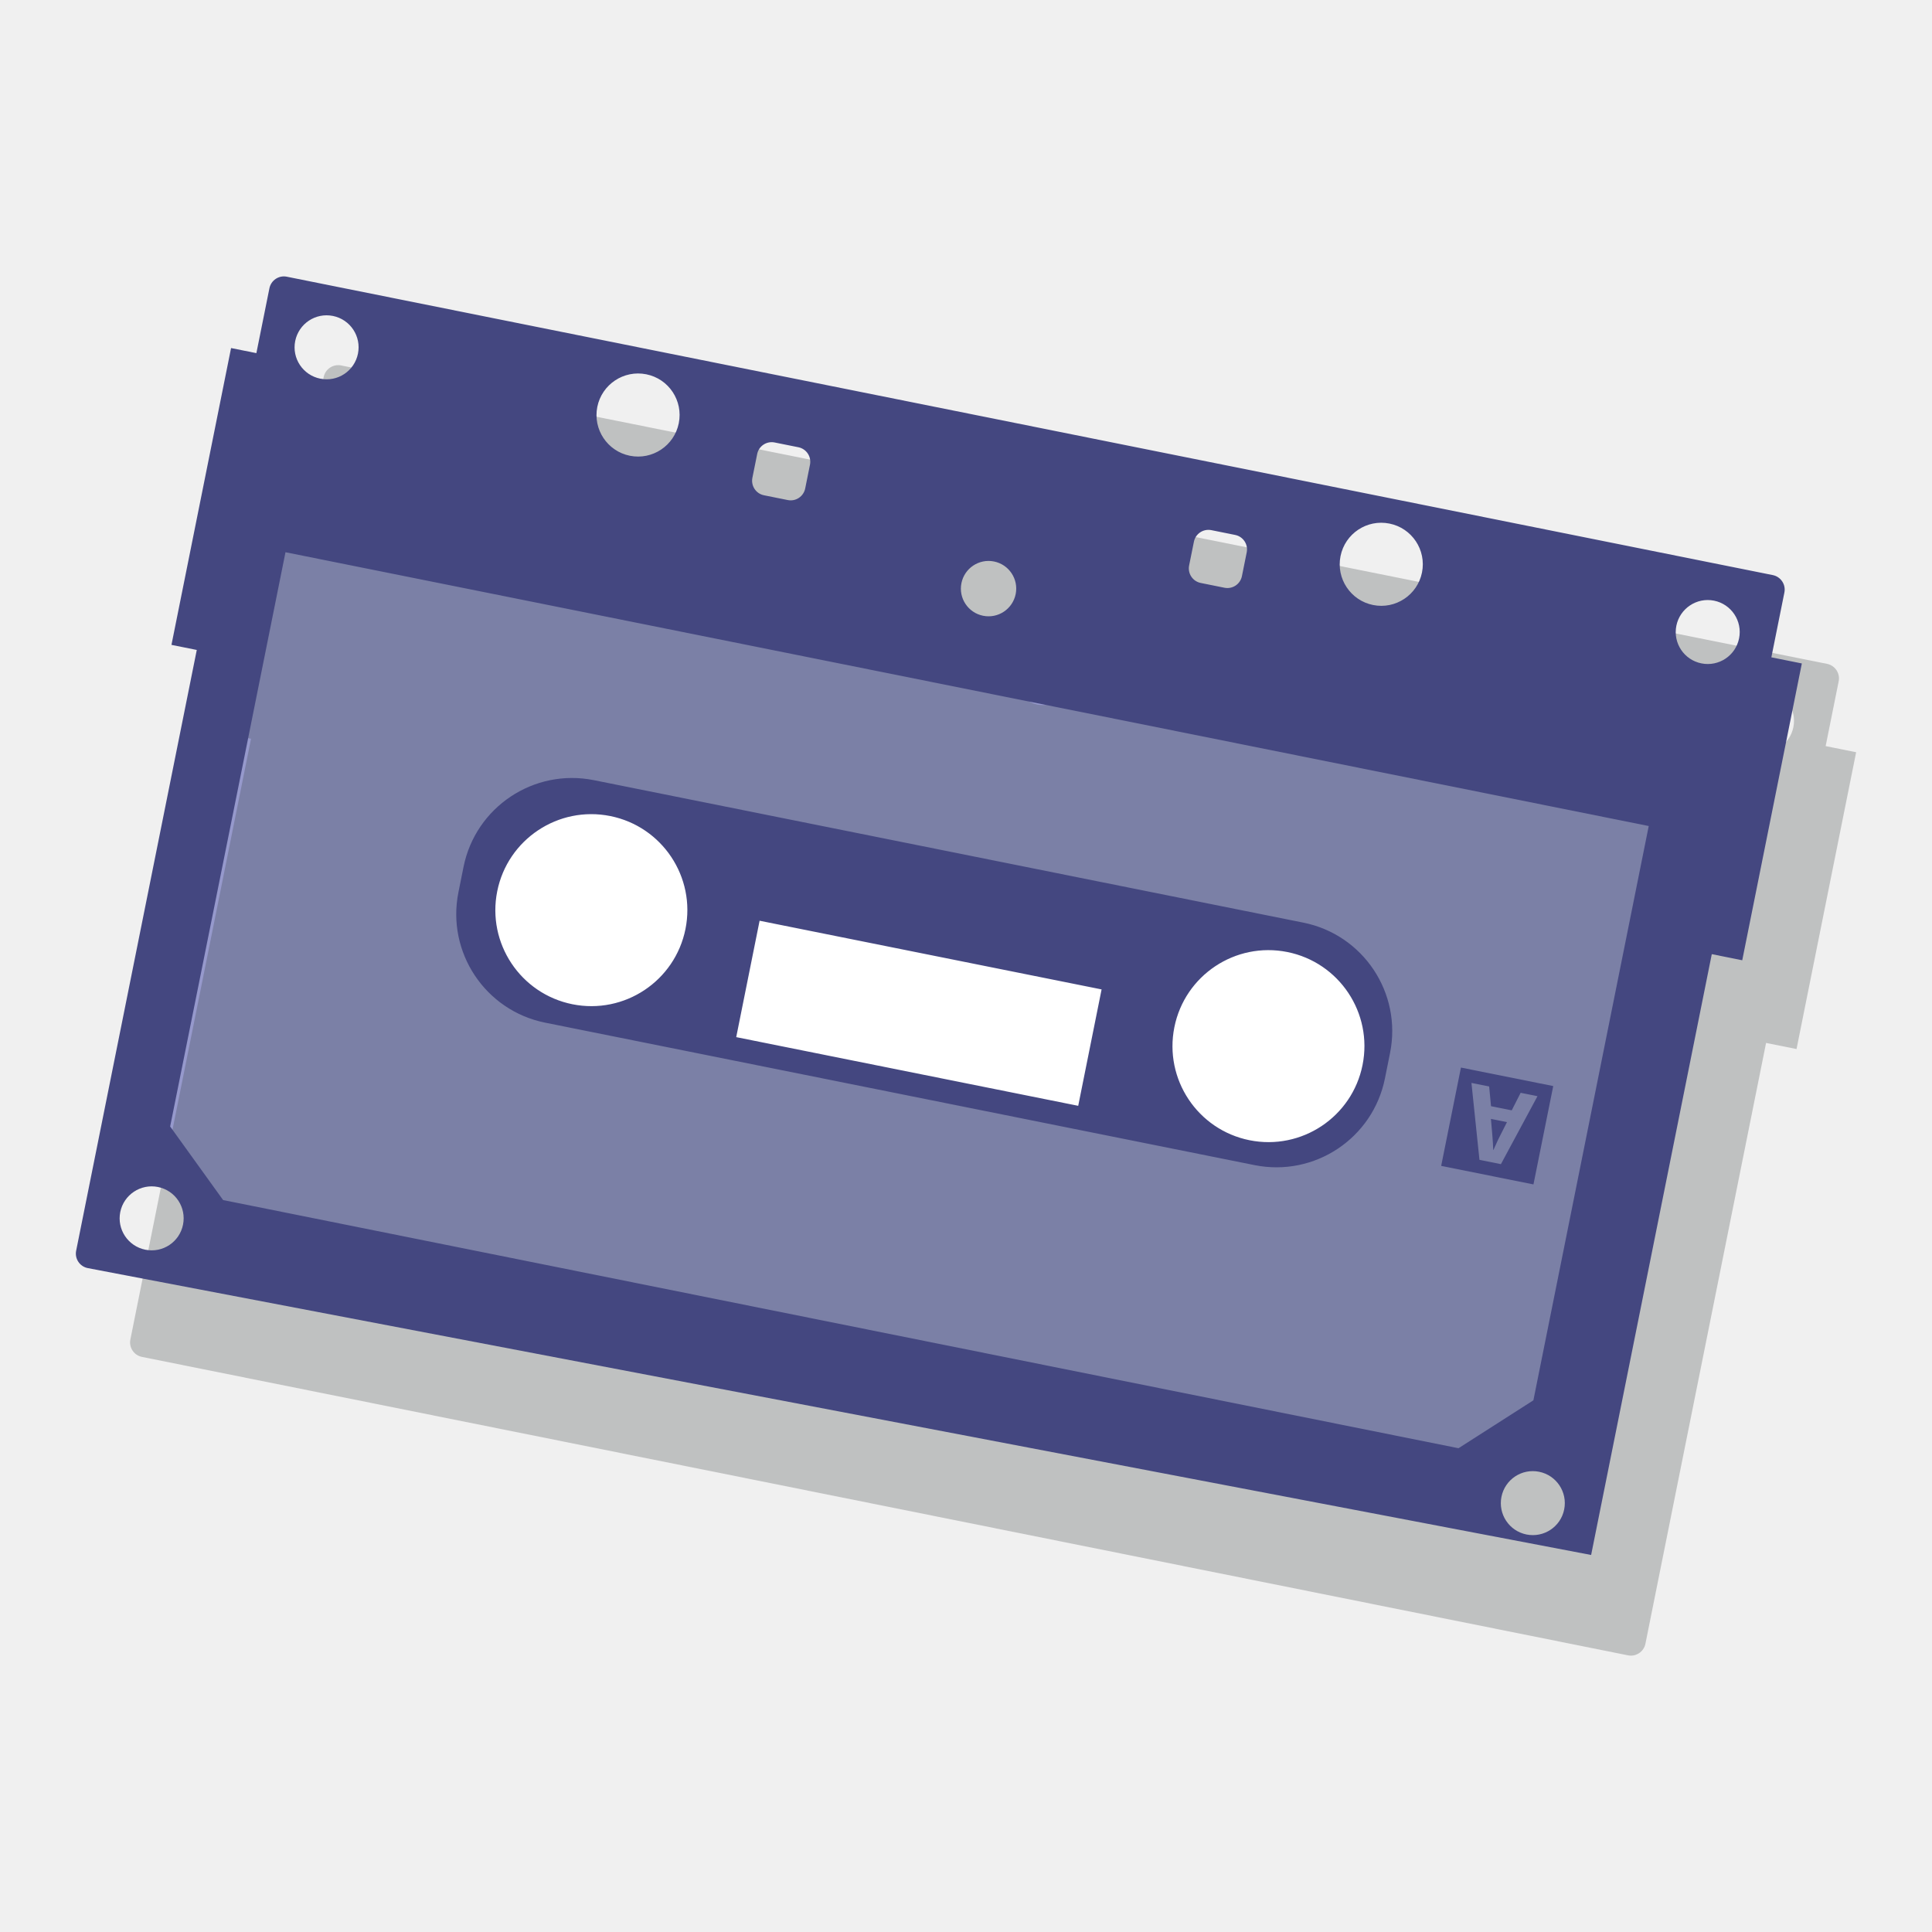
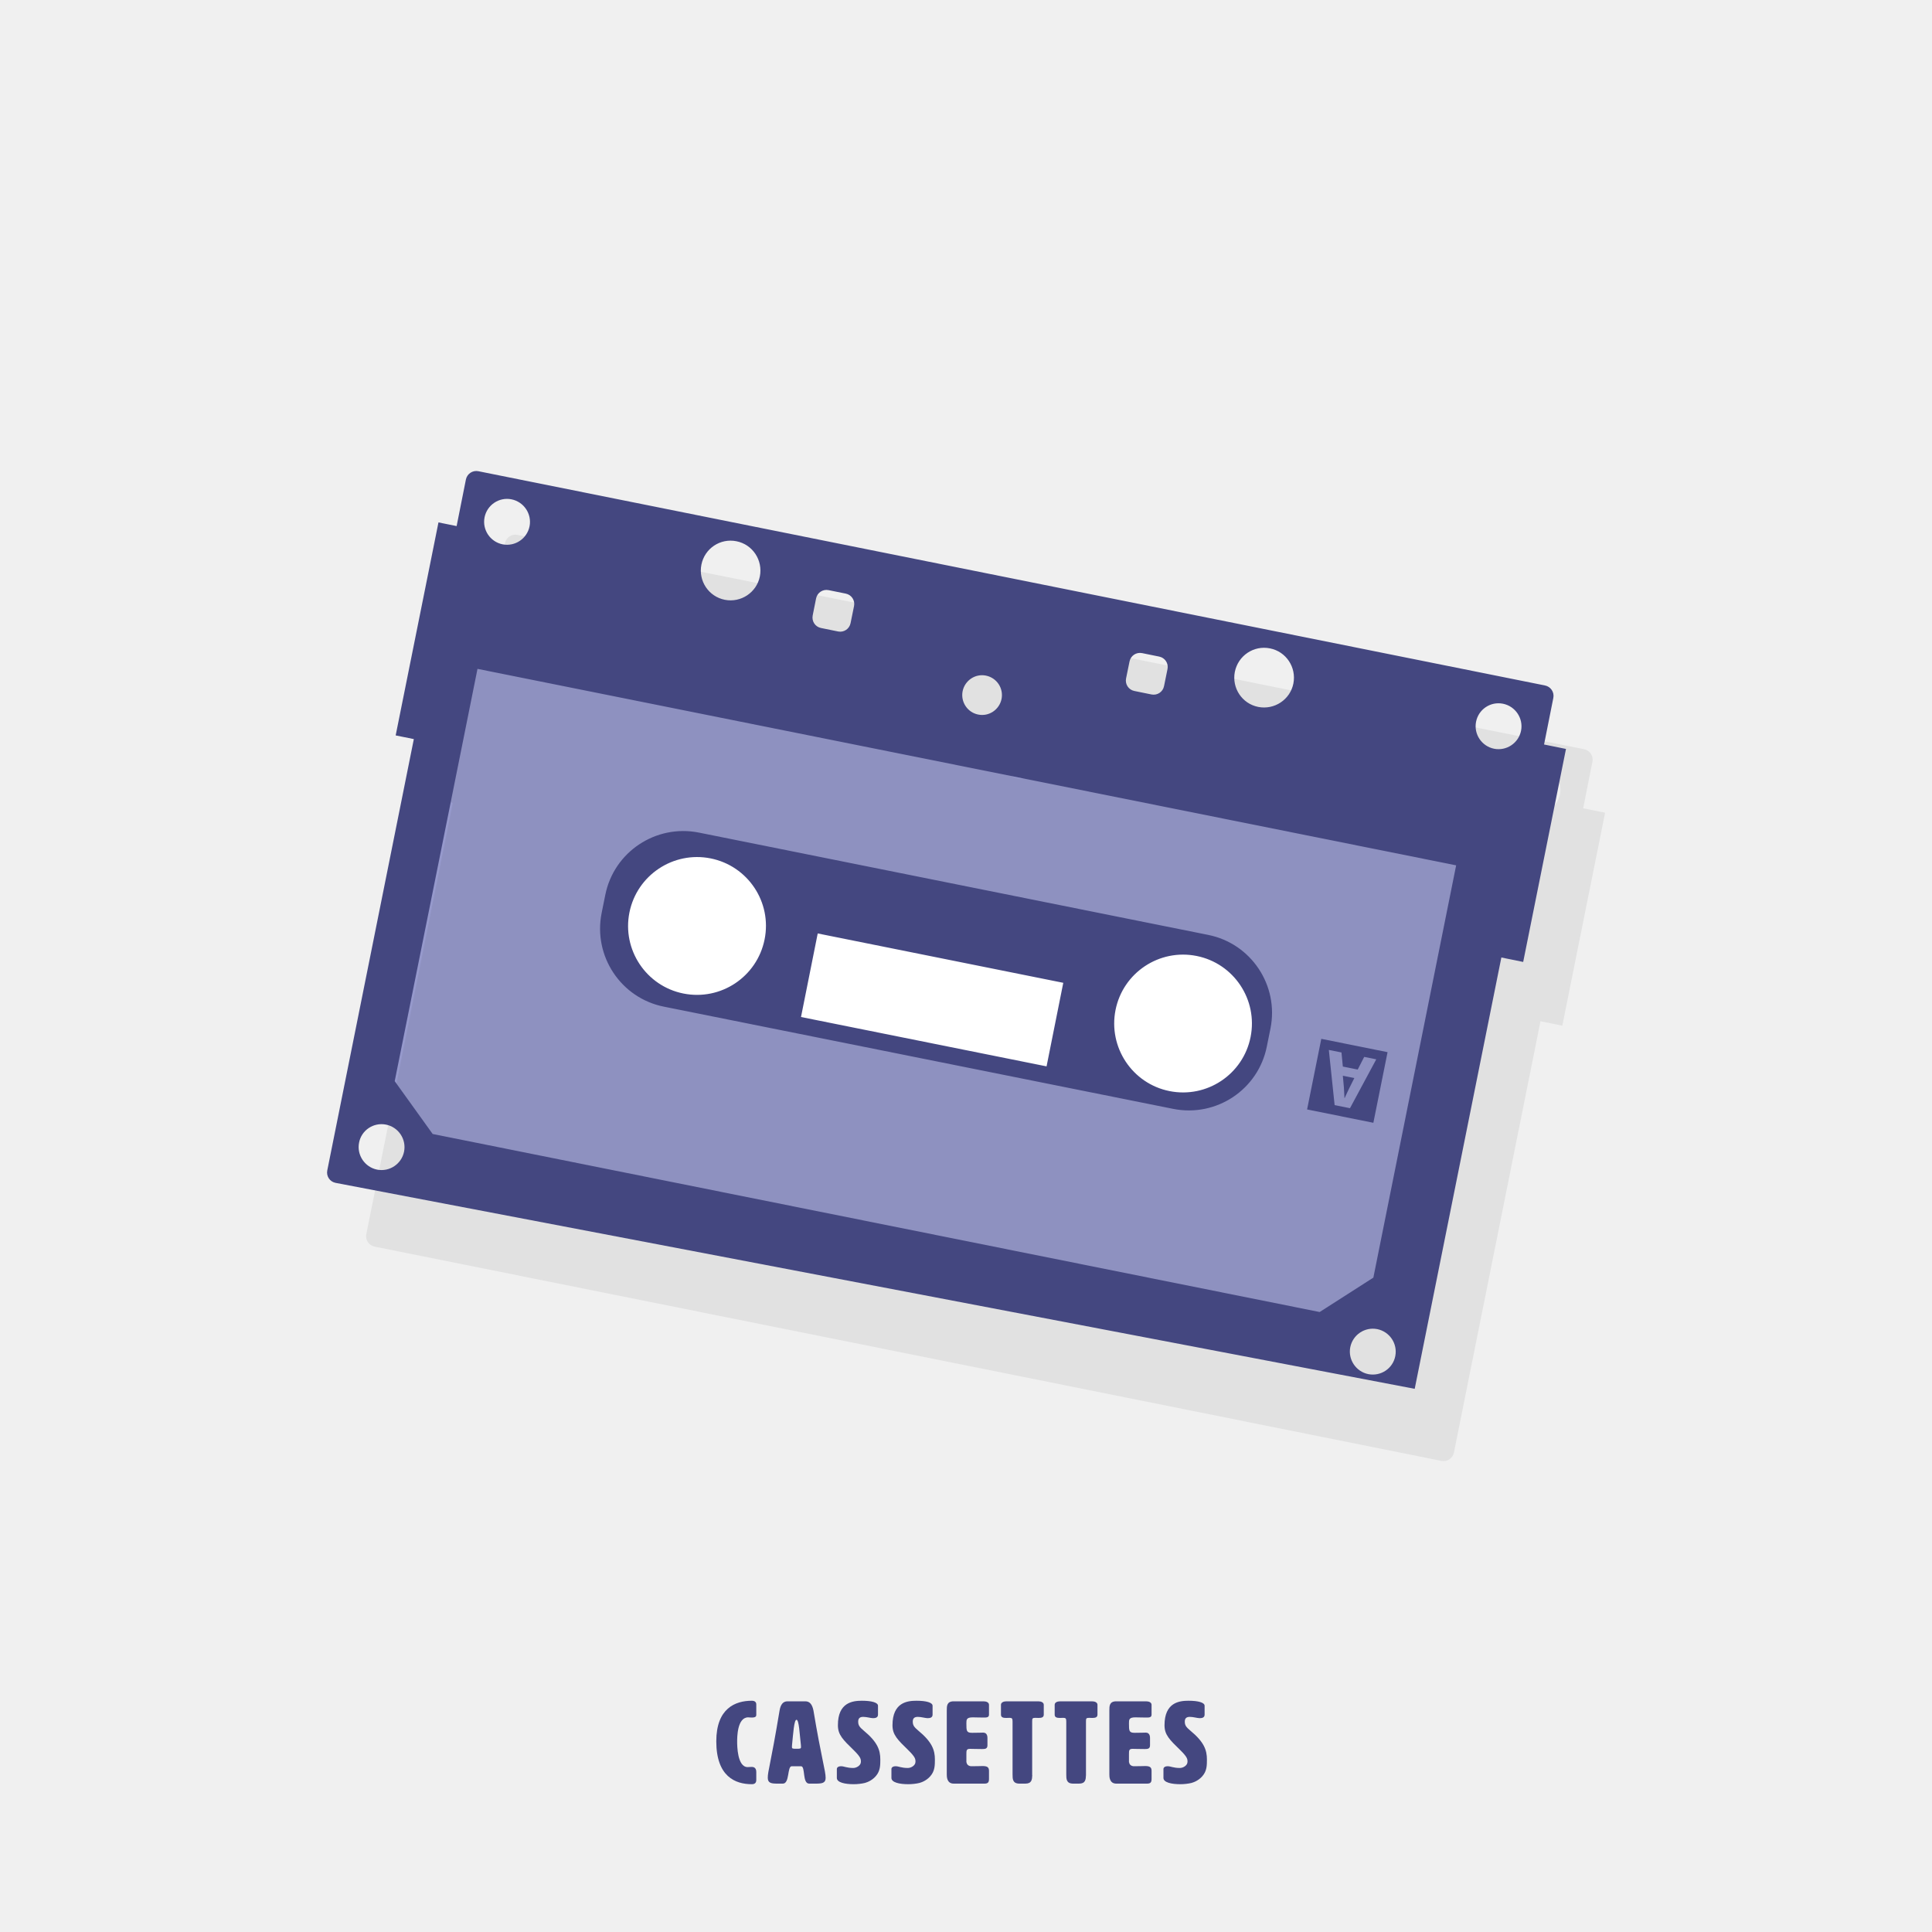
- <svg xmlns="http://www.w3.org/2000/svg" version="1.1" id="Layer_1" x="0px" y="0px" viewBox="0 0 600 600" style="enable-background:new 0 0 600 600;" xml:space="preserve">
+ <svg xmlns="http://www.w3.org/2000/svg" version="1.1" id="Layer_1" x="0px" y="0px" viewBox="0 0 200 200" style="enable-background:new 0 0 200 200;" xml:space="preserve">
  <style type="text/css">
	.st0{fill:#9699CC;}
- 	.st1{opacity:0.25;fill:#2D3235;enable-background:new    ;}
+ 	.st1{opacity:0.08;fill:#2D3235;enable-background:new    ;}
	.st2{fill:#FFFFFF;}
	.st3{fill:#444780;}
+ 	.st4{enable-background:new    ;}
</style>
  <g>
-     <path class="st0" d="M457.09,456.54L68.77,377.08c0,0-29.61-12.31-27.75-21.59L76.8,177.35c1.86-9.28,10.9-15.3,20.18-13.43   l402.63,80.86c9.28,1.86,22.85,12.75,20.99,22.04l-43.32,176.29C475.41,452.39,466.37,458.4,457.09,456.54z" />
+     <path class="st0" d="M137.59,137.46l-92.92-19.01c0,0-7.09-2.94-6.64-5.17l8.56-42.63c0.45-2.22,2.61-3.66,4.83-3.22l96.34,19.35   c2.22,0.45,5.47,3.05,5.02,5.27l-10.36,42.19C141.97,136.47,139.81,137.9,137.59,137.46z" />
    <g>
-       <path class="st1" d="M100.52,117.1l-4.05,20.14l-7.86-1.58l-18.51,92.18l7.86,1.58L40.49,416c-0.5,2.48,1.11,4.9,3.6,5.4    l461.5,92.68c2.48,0.5,4.91-1.11,5.41-3.6l37.47-186.59l9.46,1.9l18.51-92.18l-9.47-1.9l4.05-20.14c0.5-2.47-1.12-4.9-3.6-5.4    l-461.5-92.68C103.44,113,101.02,114.62,100.52,117.1z M549.17,214.12c5.38,1.08,8.86,6.32,7.78,11.7    c-1.08,5.39-6.31,8.86-11.7,7.78c-5.39-1.08-8.87-6.31-7.78-11.7C538.56,216.52,543.78,213.03,549.17,214.12z M448.35,190.16    c6.98,1.4,11.51,8.2,10.1,15.2c-1.4,6.97-8.21,11.5-15.19,10.09c-6.98-1.4-11.51-8.21-10.11-15.18    C434.57,193.28,441.36,188.76,448.35,190.16z M387.62,195.81c0.5-2.48,2.91-4.08,5.41-3.59l7.39,1.49c2.49,0.5,4.1,2.91,3.6,5.4    l-1.49,7.4c-0.5,2.48-2.92,4.1-5.41,3.6l-7.39-1.49c-2.49-0.5-4.09-2.92-3.6-5.42L387.62,195.81z M325.54,201.94    c4.67,0.94,7.67,5.47,6.74,10.12c-0.94,4.66-5.47,7.68-10.12,6.74c-4.65-0.93-7.67-5.46-6.73-10.12    C316.35,204.03,320.89,201.01,325.54,201.94z M252,168.57c0.5-2.48,2.91-4.08,5.4-3.59l7.41,1.49c2.47,0.5,4.08,2.91,3.59,5.4    l-1.49,7.4c-0.5,2.48-2.92,4.1-5.4,3.6l-7.41-1.49c-2.48-0.5-4.08-2.92-3.59-5.41L252,168.57z M217.56,143.82    c6.99,1.4,11.5,8.2,10.09,15.2c-1.4,6.97-8.19,11.5-15.18,10.1c-6.99-1.4-11.52-8.21-10.12-15.19    C203.77,146.93,210.56,142.41,217.56,143.82z M120.24,125.69c5.39,1.08,8.86,6.32,7.78,11.7c-1.08,5.39-6.31,8.87-11.7,7.78    c-5.38-1.08-8.88-6.31-7.79-11.7C109.61,128.09,114.86,124.6,120.24,125.69z" />
-       <path class="st2" d="M399.74,287.18l-212.97-42.77c-18-3.61-35.52,8.04-39.14,26.05l-1.53,7.61c-3.61,18,8.04,35.52,26.04,39.14    l212.97,42.77c18.01,3.61,35.53-8.04,39.15-26.05l1.53-7.61C429.39,308.31,417.74,290.79,399.74,287.18z" />
-       <path class="st3" d="M404.75,286.53l-220.31-44.24c-18.62-3.74-36.75,8.32-40.49,26.95l-1.58,7.87    c-3.74,18.62,8.32,36.75,26.94,40.49l220.31,44.24c18.63,3.74,36.76-8.32,40.49-26.95l1.58-7.87    C435.44,308.38,423.38,290.26,404.75,286.53z M177.78,311.88c-16.14-3.24-26.6-18.96-23.36-35.1    c3.24-16.13,18.95-26.59,35.1-23.35c16.13,3.24,26.6,18.94,23.36,35.09C209.63,304.67,193.91,315.12,177.78,311.88z     M334.85,343.42l-106.21-21.33l7.26-36.15l106.21,21.33L334.85,343.42z M388.06,354.11c-16.14-3.24-26.59-18.96-23.35-35.1    c3.24-16.13,18.94-26.59,35.09-23.35c16.13,3.24,26.59,18.94,23.35,35.09C419.91,346.9,404.2,357.35,388.06,354.11z" />
-       <path class="st3" d="M463.74,357.11l0.07,0.01c0.59-1.27,1.27-2.9,1.91-4.12l2.28-4.51l-4.98-1l0.44,5.05    C463.61,353.96,463.66,355.7,463.74,357.11z" />
-       <path class="st3" d="M447.57,362.08l28.66,5.75l6.14-30.54l-28.66-5.75L447.57,362.08L447.57,362.08z M462.47,337.41l0.58,6.13    l6.43,1.29l2.77-5.45l5.23,1.05l-11.36,21.11l-6.66-1.34l-2.49-23.89L462.47,337.41L462.47,337.41z" />
-       <path class="st3" d="M494.14,482.91l37.47-186.59l9.46,1.9l18.51-92.18l-9.47-1.9l4.05-20.14c0.5-2.47-1.12-4.9-3.6-5.4    L89.06,85.93c-2.47-0.5-4.89,1.12-5.39,3.6l-4.05,20.14l-7.86-1.58l-18.51,92.18l7.86,1.58L23.65,388.42    c-0.5,2.48,1.11,4.9,3.6,5.4 M69.29,372.69l-16.45-22.85l35.82-178.34l423.37,85.03l-35.82,178.35l-23.26,14.88L69.29,372.69    L69.29,372.69z M474.07,476.55c-5.39-1.08-8.86-6.32-7.78-11.7c1.08-5.38,6.3-8.87,11.7-7.78c5.38,1.08,8.86,6.31,7.78,11.7    C484.7,474.15,479.46,477.63,474.07,476.55z M532.31,186.54c5.38,1.08,8.86,6.32,7.78,11.7c-1.08,5.39-6.31,8.86-11.7,7.78    c-5.39-1.08-8.87-6.31-7.78-11.7C521.7,188.95,526.94,185.46,532.31,186.54z M431.51,162.6c6.98,1.4,11.51,8.2,10.1,15.2    c-1.4,6.97-8.21,11.5-15.19,10.09c-6.98-1.4-11.51-8.21-10.11-15.18C417.72,165.71,424.51,161.19,431.51,162.6z M370.78,168.23    c0.5-2.48,2.91-4.08,5.41-3.59l7.39,1.49c2.49,0.5,4.1,2.91,3.6,5.4l-1.49,7.4c-0.5,2.48-2.92,4.1-5.41,3.6l-7.39-1.49    c-2.49-0.5-4.09-2.92-3.6-5.42L370.78,168.23z M308.69,174.37c4.67,0.94,7.67,5.47,6.74,10.12c-0.94,4.66-5.47,7.68-10.12,6.74    c-4.65-0.93-7.67-5.46-6.73-10.12C299.51,176.46,304.04,173.44,308.69,174.37z M235.15,141c0.5-2.48,2.91-4.08,5.4-3.59l7.41,1.49    c2.47,0.5,4.08,2.91,3.59,5.4l-1.49,7.4c-0.5,2.48-2.92,4.1-5.4,3.6l-7.41-1.49c-2.48-0.5-4.08-2.92-3.59-5.41L235.15,141z     M200.71,116.24c6.99,1.4,11.5,8.2,10.09,15.2c-1.4,6.97-8.19,11.5-15.18,10.1c-6.99-1.4-11.52-8.21-10.12-15.19    C186.92,119.36,193.72,114.84,200.71,116.24z M103.39,98.12c5.39,1.08,8.86,6.32,7.78,11.7c-1.08,5.39-6.31,8.87-11.7,7.78    c-5.38-1.08-8.88-6.31-7.79-11.7C92.77,100.52,98.01,97.03,103.39,98.12z M49.06,368.63c5.39,1.08,8.86,6.31,7.78,11.7    c-1.08,5.38-6.31,8.87-11.7,7.78c-5.38-1.08-8.87-6.32-7.79-11.7C38.44,371.03,43.68,367.55,49.06,368.63z" />
+       <path class="st1" d="M52.27,56.24l-0.96,4.82l-1.88-0.38l-4.43,22.05l1.88,0.38l-8.96,44.65c-0.12,0.6,0.26,1.17,0.86,1.29    l110.43,22.18c0.6,0.12,1.17-0.26,1.3-0.86l8.96-44.65l2.26,0.46l4.43-22.05l-2.27-0.46l0.96-4.82c0.12-0.6-0.27-1.17-0.86-1.29    L53.55,55.37C52.97,55.25,52.39,55.64,52.27,56.24z M159.62,79.45c1.29,0.26,2.12,1.52,1.87,2.79c-0.26,1.29-1.51,2.12-2.79,1.87    c-1.29-0.26-2.12-1.51-1.87-2.79C157.08,80.02,158.33,79.19,159.62,79.45z M135.5,73.72c1.67,0.33,2.75,1.96,2.42,3.64    c-0.33,1.66-1.96,2.75-3.64,2.42c-1.67-0.33-2.75-1.96-2.42-3.63C132.2,74.46,133.83,73.38,135.5,73.72z M120.96,75.06    c0.12-0.6,0.7-0.98,1.3-0.86l1.77,0.36c0.6,0.12,0.98,0.7,0.86,1.29l-0.36,1.78c-0.12,0.6-0.7,0.98-1.3,0.86l-1.77-0.36    c-0.6-0.12-0.98-0.7-0.86-1.3L120.96,75.06z M106.11,76.54c1.12,0.23,1.83,1.31,1.61,2.42c-0.23,1.11-1.31,1.84-2.42,1.61    c-1.11-0.22-1.83-1.31-1.61-2.42C103.91,77.04,104.99,76.31,106.11,76.54z M88.51,68.55c0.12-0.6,0.7-0.98,1.29-0.86l1.77,0.36    c0.6,0.12,0.98,0.7,0.86,1.29l-0.36,1.77c-0.12,0.6-0.7,0.98-1.29,0.86l-1.77-0.36c-0.6-0.12-0.98-0.7-0.86-1.3L88.51,68.55z     M80.27,62.62c1.67,0.33,2.75,1.96,2.42,3.64c-0.33,1.66-1.96,2.75-3.63,2.42c-1.67-0.33-2.76-1.96-2.42-3.64    C76.97,63.38,78.59,62.29,80.27,62.62z M56.98,58.29c1.29,0.26,2.12,1.52,1.87,2.79c-0.26,1.29-1.51,2.12-2.79,1.87    c-1.29-0.26-2.12-1.51-1.87-2.79C54.44,58.86,55.7,58.03,56.98,58.29z" />
+       <path class="st2" d="M123.86,96.93L72.9,86.7c-4.31-0.87-8.5,1.93-9.37,6.23l-0.37,1.82c-0.87,4.31,1.93,8.5,6.23,9.37    l50.97,10.23c4.31,0.87,8.5-1.93,9.37-6.23l0.37-1.82C130.96,101.99,128.18,97.8,123.86,96.93z" />
+       <path class="st3" d="M125.07,96.78L72.35,86.19c-4.45-0.89-8.8,1.99-9.69,6.45l-0.38,1.88c-0.89,4.45,1.99,8.8,6.45,9.69    l52.72,10.58c4.46,0.89,8.8-1.99,9.69-6.45l0.38-1.88C132.41,102.01,129.52,97.67,125.07,96.78z M70.75,102.85    c-3.86-0.77-6.37-4.54-5.59-8.4c0.78-3.86,4.54-6.36,8.4-5.59c3.86,0.77,6.37,4.53,5.59,8.39    C78.37,101.12,74.62,103.62,70.75,102.85z M108.34,110.39l-25.42-5.11l1.73-8.65l25.42,5.11L108.34,110.39z M121.07,112.95    c-3.86-0.77-6.36-4.54-5.59-8.4c0.77-3.86,4.53-6.36,8.39-5.59c3.86,0.77,6.36,4.53,5.59,8.39    C128.69,111.22,124.93,113.72,121.07,112.95z" />
+       <path class="st3" d="M139.18,113.67h0.02c0.14-0.31,0.31-0.69,0.46-0.99l0.54-1.08l-1.19-0.24l0.11,1.21    C139.14,112.91,139.16,113.33,139.18,113.67z" />
+       <path class="st3" d="M135.31,114.85l6.86,1.38l1.47-7.31l-6.86-1.38L135.31,114.85L135.31,114.85z M138.87,108.95l0.14,1.46    l1.54,0.31l0.67-1.31l1.25,0.25l-2.72,5.06l-1.59-0.32l-0.6-5.71L138.87,108.95L138.87,108.95z" />
+       <path class="st3" d="M146.45,143.77l8.97-44.65l2.26,0.46l4.43-22.05l-2.27-0.46l0.96-4.82c0.12-0.6-0.27-1.17-0.86-1.29    L49.52,48.78c-0.6-0.12-1.17,0.27-1.29,0.86l-0.96,4.82l-1.88-0.38l-4.43,22.05l1.88,0.38l-8.96,44.65    c-0.12,0.6,0.26,1.17,0.86,1.29 M44.79,117.39l-3.93-5.47l8.57-42.68l101.31,20.34l-8.57,42.68l-5.56,3.56L44.79,117.39    L44.79,117.39z M141.65,142.25c-1.29-0.26-2.12-1.52-1.87-2.79c0.26-1.29,1.51-2.12,2.79-1.87c1.29,0.26,2.12,1.51,1.87,2.79    C144.19,141.67,142.94,142.5,141.65,142.25z M155.59,72.85c1.29,0.26,2.12,1.52,1.87,2.79c-0.26,1.29-1.51,2.12-2.79,1.87    c-1.29-0.26-2.12-1.51-1.87-2.79C153.05,73.43,154.3,72.59,155.59,72.85z M131.47,67.12c1.67,0.33,2.75,1.96,2.42,3.64    c-0.33,1.66-1.96,2.75-3.64,2.42c-1.67-0.33-2.75-1.96-2.42-3.63C128.17,67.86,129.8,66.78,131.47,67.12z M116.93,68.47    c0.12-0.6,0.7-0.98,1.3-0.86l1.77,0.36c0.6,0.12,0.98,0.7,0.86,1.29l-0.36,1.77c-0.12,0.6-0.7,0.98-1.3,0.86l-1.77-0.36    c-0.6-0.12-0.98-0.7-0.86-1.3L116.93,68.47z M102.07,69.94c1.12,0.23,1.83,1.31,1.61,2.42c-0.23,1.11-1.31,1.84-2.42,1.61    c-1.11-0.22-1.83-1.31-1.61-2.42C99.88,70.44,100.96,69.71,102.07,69.94z M84.48,61.95c0.12-0.6,0.7-0.98,1.29-0.86l1.78,0.36    c0.6,0.12,0.98,0.7,0.86,1.29l-0.36,1.77c-0.12,0.6-0.7,0.98-1.29,0.86l-1.77-0.36c-0.6-0.12-0.98-0.7-0.86-1.3L84.48,61.95z     M76.24,56.03c1.67,0.33,2.75,1.96,2.42,3.64c-0.33,1.66-1.96,2.75-3.63,2.42c-1.67-0.33-2.76-1.96-2.42-3.64    C72.94,56.78,74.56,55.69,76.24,56.03z M52.95,51.69c1.29,0.26,2.12,1.52,1.87,2.79c-0.26,1.29-1.51,2.12-2.79,1.87    c-1.29-0.26-2.12-1.51-1.87-2.79S51.66,51.43,52.95,51.69z M39.96,116.42c1.29,0.26,2.12,1.51,1.87,2.79    c-0.26,1.29-1.51,2.12-2.79,1.87c-1.29-0.26-2.12-1.52-1.87-2.79C37.41,117,38.67,116.16,39.96,116.42z" />
    </g>
  </g>
+   <g class="st4">
+     <path class="st3" d="M77.83,176.06c0.3,0,0.46,0.14,0.46,0.38v1.06c0,0.12,0,0.3-0.46,0.3c-0.24,0-0.25-0.02-0.38-0.02   c-1.14,0-1.14,2.08-1.14,2.51c0,0.41,0.01,2.64,1.09,2.64c0.16,0,0.16-0.02,0.43-0.02c0.46,0,0.46,0.43,0.46,0.55v0.8   c0,0.3-0.16,0.44-0.46,0.44c-1.7,0-3.68-0.78-3.68-4.44C74.15,176.84,76.12,176.06,77.83,176.06z" />
+     <path class="st3" d="M85.47,184.04c0,0.55-0.37,0.6-1.06,0.6h-0.64c-0.74,0-0.37-1.8-0.85-1.8h-0.96c-0.48,0-0.2,1.8-0.92,1.8   h-0.56c-0.62,0-1-0.05-1-0.6c0-0.72,0.29-1.36,1.22-6.96c0.1-0.6,0.34-0.96,0.82-0.96h1.85c0.48,0,0.72,0.36,0.84,0.96   C85.03,182,85.47,183.32,85.47,184.04z M81.98,180.84c0,0.19,0.08,0.19,0.47,0.19c0.37,0,0.47,0,0.47-0.18c0-0.05,0-0.11-0.01-0.19   c-0.14-1.18-0.19-2.63-0.46-2.63c-0.25,0-0.34,1.44-0.46,2.63C81.98,180.74,81.98,180.8,81.98,180.84z" />
+     <path class="st3" d="M89.22,176.06c1,0,1.67,0.18,1.67,0.52v0.92c0,0.13-0.05,0.36-0.46,0.36h-0.1c-0.19,0-0.62-0.13-0.97-0.13   c-0.29,0-0.52,0.1-0.52,0.48c0,0.37,0.11,0.56,0.58,0.95c1.43,1.18,1.71,2.02,1.71,2.99c0,0.55-0.01,1.05-0.32,1.52   c-0.4,0.6-1.02,0.83-1.28,0.9c-0.32,0.08-0.78,0.13-1.15,0.13c-0.89,0-1.75-0.17-1.75-0.65v-0.92c0-0.14,0.12-0.29,0.44-0.29   c0.31,0,0.58,0.18,1.26,0.18c0.34,0,0.79-0.26,0.79-0.64c0-0.28-0.01-0.48-0.74-1.2c-1.12-1.09-1.64-1.59-1.64-2.58   C86.73,176.24,88.26,176.06,89.22,176.06z" />
+     <path class="st3" d="M94.87,176.06c1,0,1.67,0.18,1.67,0.52v0.92c0,0.13-0.05,0.36-0.46,0.36h-0.1c-0.19,0-0.62-0.13-0.97-0.13   c-0.29,0-0.52,0.1-0.52,0.48c0,0.37,0.11,0.56,0.58,0.95c1.43,1.18,1.71,2.02,1.71,2.99c0,0.55-0.01,1.05-0.32,1.52   c-0.4,0.6-1.02,0.83-1.28,0.9c-0.32,0.08-0.78,0.13-1.15,0.13c-0.89,0-1.75-0.17-1.75-0.65v-0.92c0-0.14,0.12-0.29,0.44-0.29   c0.31,0,0.58,0.18,1.26,0.18c0.34,0,0.79-0.26,0.79-0.64c0-0.28-0.01-0.48-0.74-1.2c-1.12-1.09-1.64-1.59-1.64-2.58   C92.39,176.24,93.91,176.06,94.87,176.06z" />
+     <path class="st3" d="M100.06,182.44c0.02,0.26,0.26,0.4,0.5,0.4c0.68,0,0.91-0.02,1.16-0.02c0.5,0,0.66,0.14,0.66,0.5v0.84   c0,0.36-0.12,0.48-0.48,0.48h-3.17c-0.72,0-0.72-0.72-0.72-0.96v-6.6c0-0.48,0-0.96,0.72-0.96h3.09c0.3,0,0.56,0.12,0.56,0.36v1.02   c0,0.29-0.24,0.3-0.54,0.3c-0.47,0-0.84-0.02-1.14-0.02c-0.66,0-0.66,0.24-0.66,0.62c0,0.78,0,0.98,0.6,0.98   c0.74,0,0.86-0.02,1.14-0.02c0.42,0,0.44,0.42,0.44,0.55v0.77c0,0.36-0.25,0.38-0.55,0.38c-0.61,0-0.99-0.02-1.25-0.02   c-0.38,0-0.38,0.17-0.38,0.56V182.44z" />
+     <path class="st3" d="M106.86,183.76c-0.02,0.46-0.05,0.88-0.72,0.88h-0.6c-0.72,0-0.72-0.48-0.72-0.96v-5.48   c0-0.3-0.06-0.37-0.31-0.37c-0.08,0-0.2,0.01-0.35,0.01c-0.3,0-0.54-0.05-0.54-0.34v-1.02c0-0.24,0.26-0.36,0.56-0.36h3.31   c0.3,0,0.56,0.12,0.56,0.36v1.02c0,0.29-0.24,0.34-0.54,0.34c-0.08,0-0.19-0.01-0.34-0.01c-0.3,0-0.32,0.07-0.32,0.37V183.76z" />
+     <path class="st3" d="M112.42,183.76c-0.02,0.46-0.05,0.88-0.72,0.88h-0.6c-0.72,0-0.72-0.48-0.72-0.96v-5.48   c0-0.3-0.06-0.37-0.31-0.37c-0.08,0-0.2,0.01-0.35,0.01c-0.3,0-0.54-0.05-0.54-0.34v-1.02c0-0.24,0.26-0.36,0.56-0.36h3.31   c0.3,0,0.56,0.12,0.56,0.36v1.02c0,0.29-0.24,0.34-0.54,0.34c-0.08,0-0.19-0.01-0.33-0.01c-0.3,0-0.32,0.07-0.32,0.37V183.76z" />
+     <path class="st3" d="M116.89,182.44c0.02,0.26,0.26,0.4,0.5,0.4c0.68,0,0.91-0.02,1.16-0.02c0.5,0,0.66,0.14,0.66,0.5v0.84   c0,0.36-0.12,0.48-0.48,0.48h-3.17c-0.72,0-0.72-0.72-0.72-0.96v-6.6c0-0.48,0-0.96,0.72-0.96h3.09c0.3,0,0.56,0.12,0.56,0.36v1.02   c0,0.29-0.24,0.3-0.54,0.3c-0.47,0-0.84-0.02-1.14-0.02c-0.66,0-0.66,0.24-0.66,0.62c0,0.78,0,0.98,0.6,0.98   c0.74,0,0.86-0.02,1.14-0.02c0.42,0,0.44,0.42,0.44,0.55v0.77c0,0.36-0.25,0.38-0.55,0.38c-0.61,0-1-0.02-1.25-0.02   c-0.38,0-0.38,0.17-0.38,0.56V182.44z" />
+     <path class="st3" d="M123.03,176.06c1,0,1.67,0.18,1.67,0.52v0.92c0,0.13-0.05,0.36-0.46,0.36h-0.1c-0.19,0-0.62-0.13-0.97-0.13   c-0.29,0-0.52,0.1-0.52,0.48c0,0.37,0.11,0.56,0.58,0.95c1.43,1.18,1.71,2.02,1.71,2.99c0,0.55-0.01,1.05-0.32,1.52   c-0.4,0.6-1.02,0.83-1.28,0.9c-0.32,0.08-0.78,0.13-1.15,0.13c-0.89,0-1.75-0.17-1.75-0.65v-0.92c0-0.14,0.12-0.29,0.44-0.29   c0.31,0,0.58,0.18,1.26,0.18c0.34,0,0.79-0.26,0.79-0.64c0-0.28-0.01-0.48-0.74-1.2c-1.12-1.09-1.64-1.59-1.64-2.58   C120.55,176.24,122.07,176.06,123.03,176.06z" />
+   </g>
</svg>
